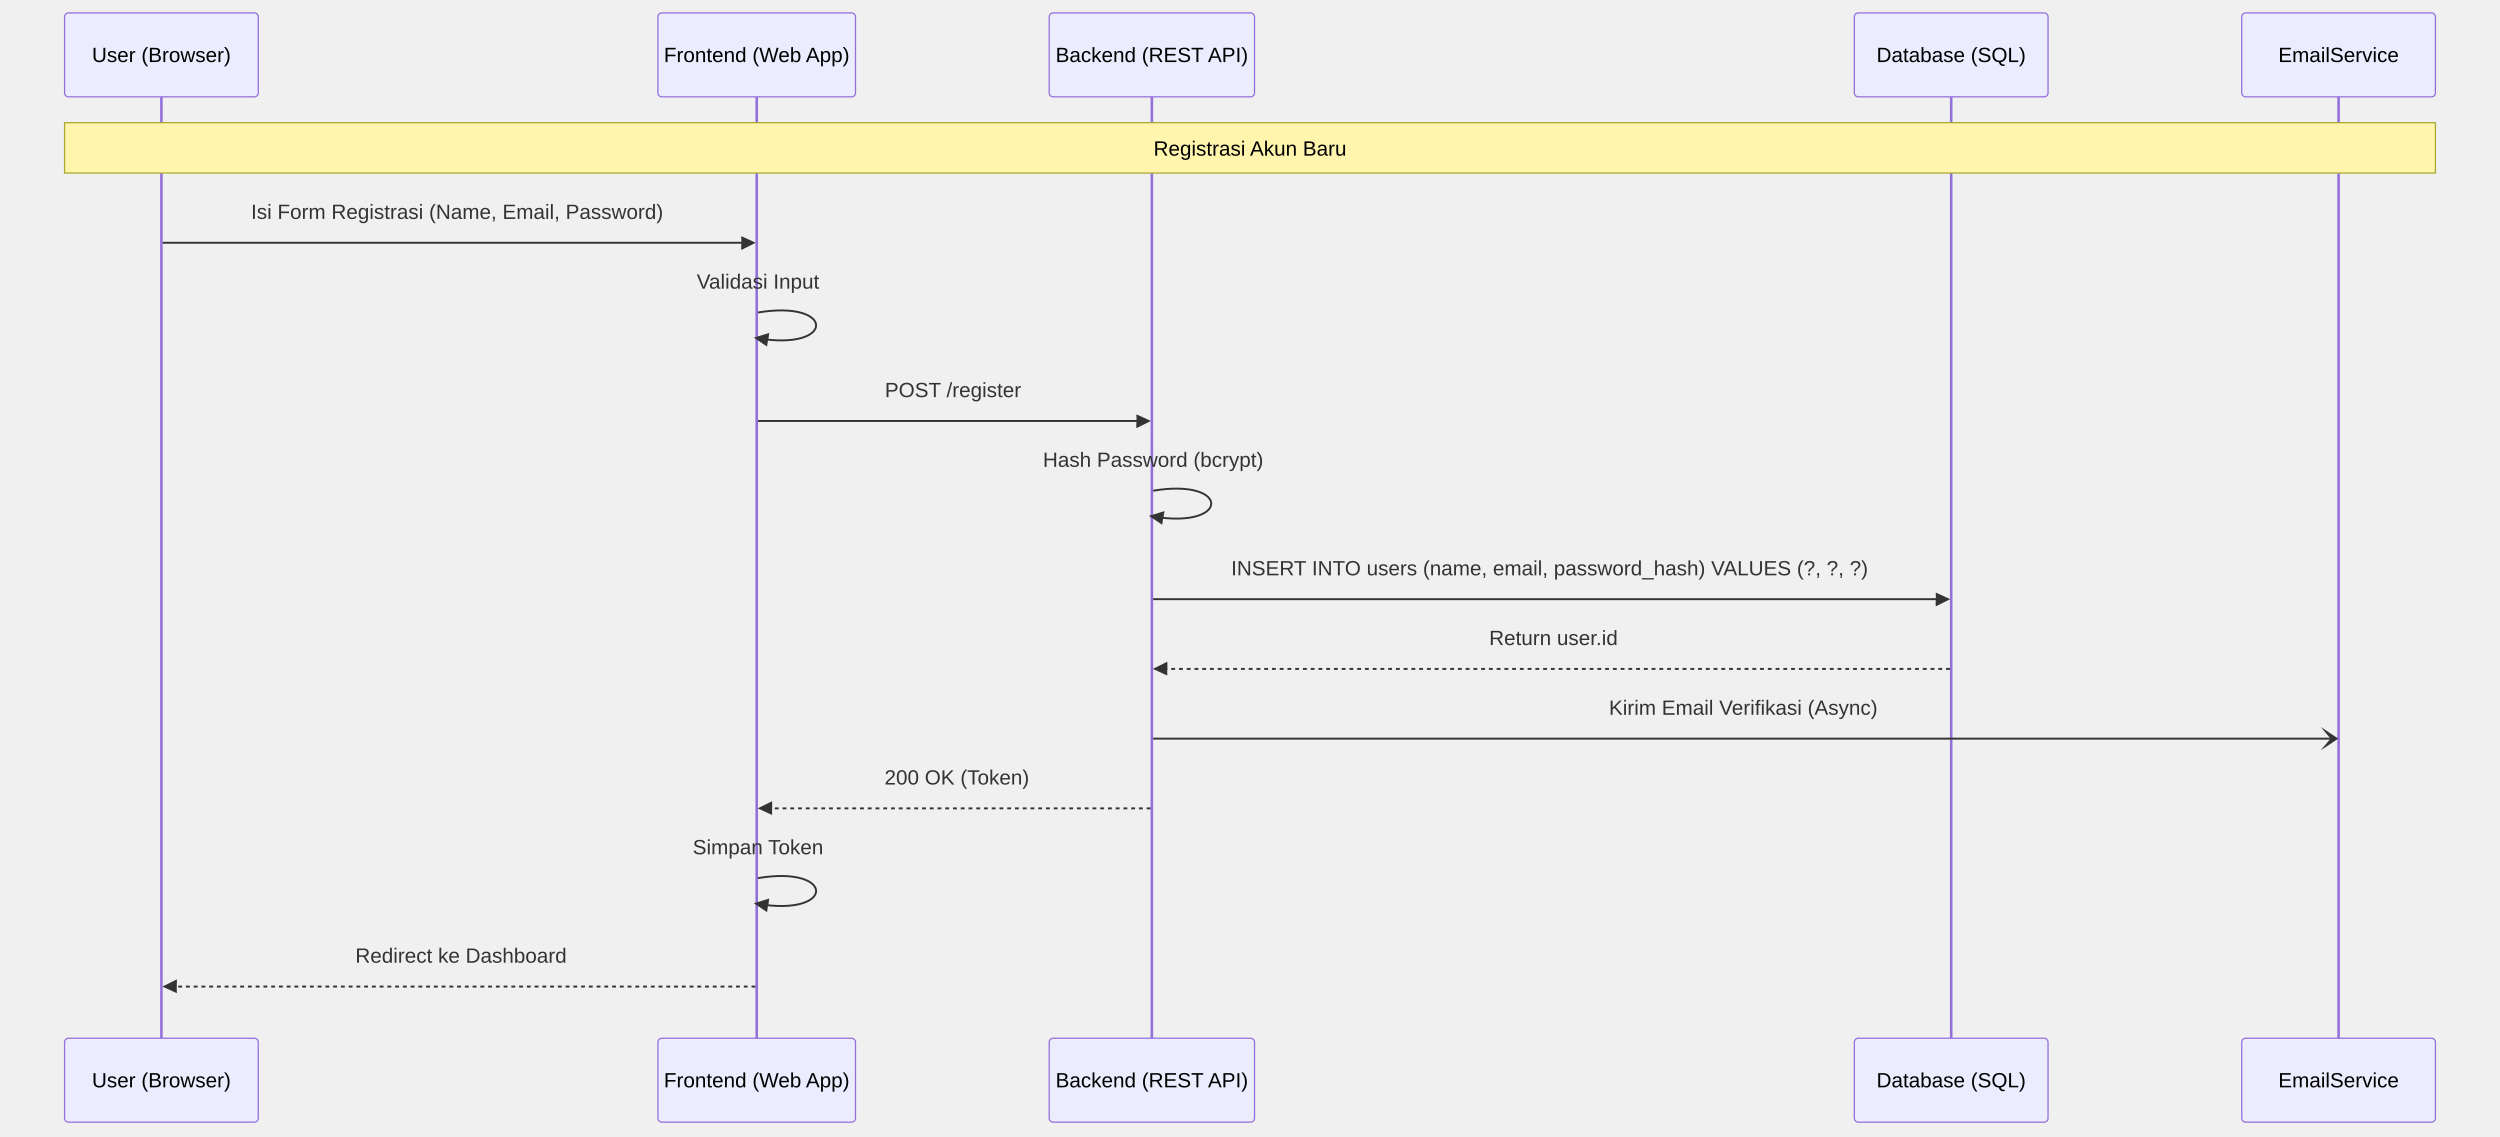
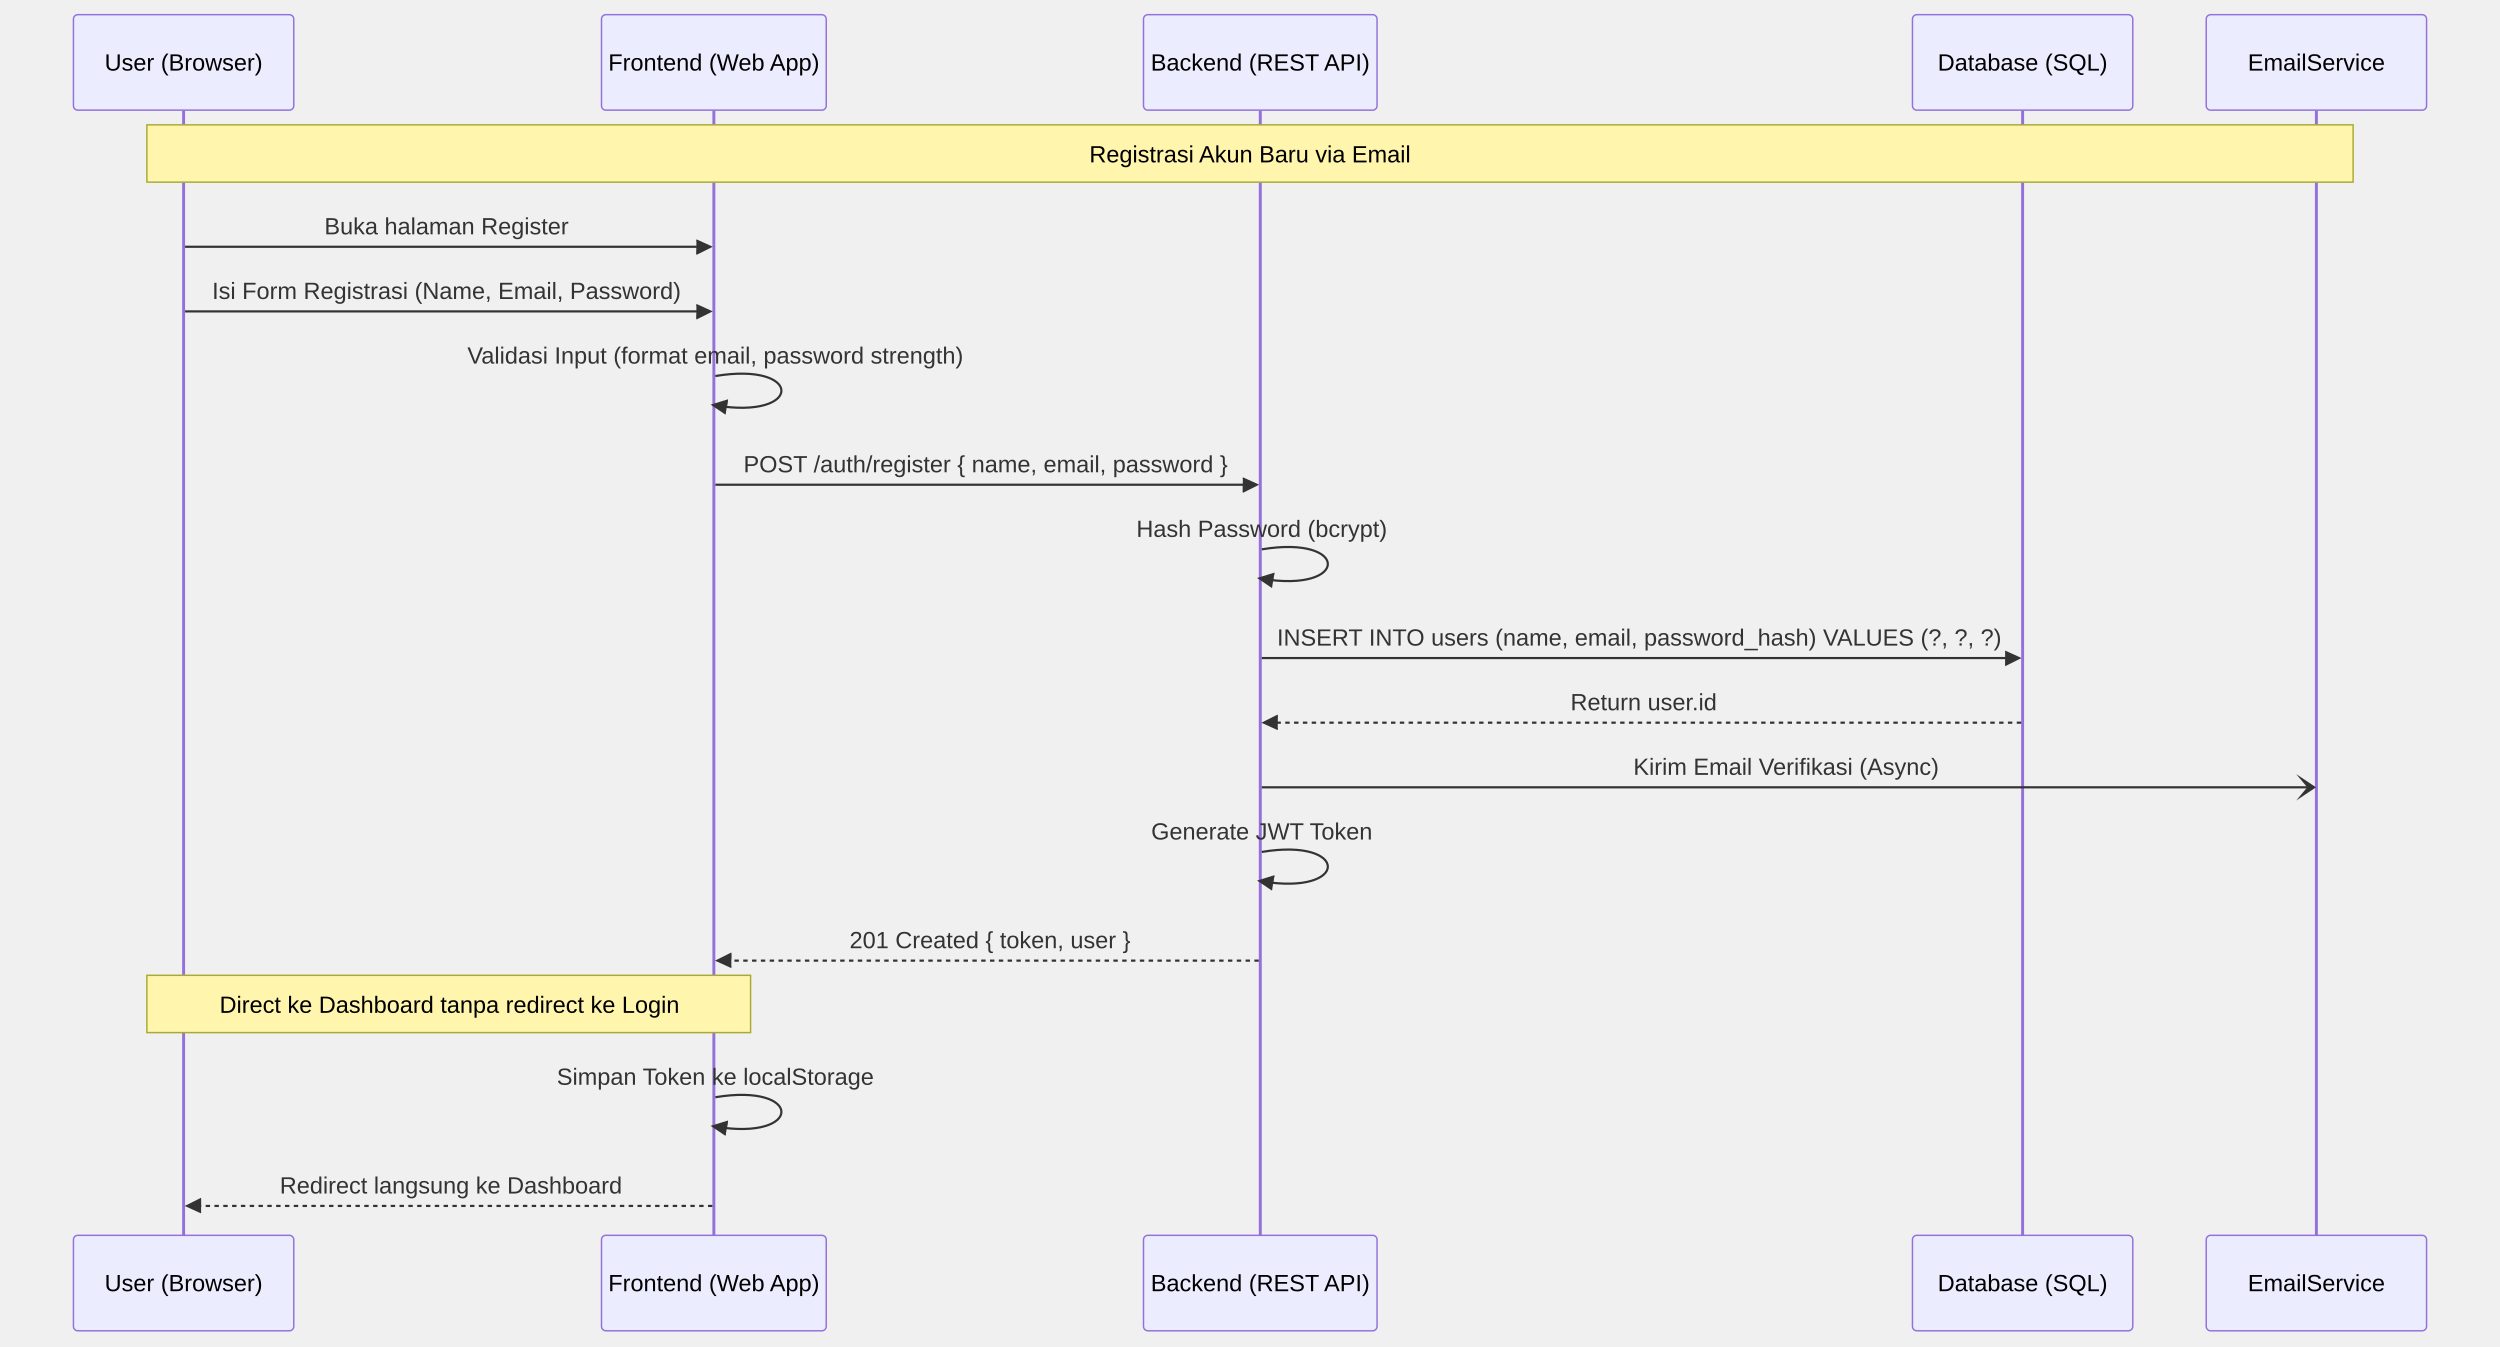
- <svg xmlns="http://www.w3.org/2000/svg" id="my-svg" width="1936" style="max-width: 1936px; background-color: transparent;" viewBox="-50 -10 1936 880" role="graphics-document document" aria-roledescription="sequence">
+ <svg xmlns="http://www.w3.org/2000/svg" id="my-svg" width="100%" style="max-width: 1702px; background-color: transparent;" viewBox="-50 -10 1702 917" role="graphics-document document" aria-roledescription="sequence">
  <g>
-     <rect x="1686" y="794" fill="#eaeaea" stroke="#666" width="150" height="65" name="Email" rx="3" ry="3" class="actor actor-bottom" />
-     <text x="1761" y="826.5" dominant-baseline="central" alignment-baseline="central" class="actor actor-box" style="text-anchor: middle; font-size: 16px; font-weight: 400;">
-       <tspan x="1761" dy="0">EmailService</tspan>
+     <rect x="1452" y="831" fill="#eaeaea" stroke="#666" width="150" height="65" name="Email" rx="3" ry="3" class="actor actor-bottom" />
+     <text x="1527" y="863.5" dominant-baseline="central" alignment-baseline="central" class="actor actor-box" style="text-anchor: middle; font-size: 16px; font-weight: 400;">
+       <tspan x="1527" dy="0">EmailService</tspan>
    </text>
  </g>
  <g>
-     <rect x="1386" y="794" fill="#eaeaea" stroke="#666" width="150" height="65" name="DB" rx="3" ry="3" class="actor actor-bottom" />
-     <text x="1461" y="826.5" dominant-baseline="central" alignment-baseline="central" class="actor actor-box" style="text-anchor: middle; font-size: 16px; font-weight: 400;">
-       <tspan x="1461" dy="0">Database (SQL)</tspan>
+     <rect x="1252" y="831" fill="#eaeaea" stroke="#666" width="150" height="65" name="DB" rx="3" ry="3" class="actor actor-bottom" />
+     <text x="1327" y="863.5" dominant-baseline="central" alignment-baseline="central" class="actor actor-box" style="text-anchor: middle; font-size: 16px; font-weight: 400;">
+       <tspan x="1327" dy="0">Database (SQL)</tspan>
    </text>
  </g>
  <g>
-     <rect x="762.5" y="794" fill="#eaeaea" stroke="#666" width="159" height="65" name="Server" rx="3" ry="3" class="actor actor-bottom" />
-     <text x="842" y="826.5" dominant-baseline="central" alignment-baseline="central" class="actor actor-box" style="text-anchor: middle; font-size: 16px; font-weight: 400;">
-       <tspan x="842" dy="0">Backend (REST API)</tspan>
+     <rect x="728.5" y="831" fill="#eaeaea" stroke="#666" width="159" height="65" name="Server" rx="3" ry="3" class="actor actor-bottom" />
+     <text x="808" y="863.5" dominant-baseline="central" alignment-baseline="central" class="actor actor-box" style="text-anchor: middle; font-size: 16px; font-weight: 400;">
+       <tspan x="808" dy="0">Backend (REST API)</tspan>
    </text>
  </g>
  <g>
-     <rect x="459.5" y="794" fill="#eaeaea" stroke="#666" width="153" height="65" name="UI" rx="3" ry="3" class="actor actor-bottom" />
-     <text x="536" y="826.5" dominant-baseline="central" alignment-baseline="central" class="actor actor-box" style="text-anchor: middle; font-size: 16px; font-weight: 400;">
-       <tspan x="536" dy="0">Frontend (Web App)</tspan>
+     <rect x="359.5" y="831" fill="#eaeaea" stroke="#666" width="153" height="65" name="UI" rx="3" ry="3" class="actor actor-bottom" />
+     <text x="436" y="863.5" dominant-baseline="central" alignment-baseline="central" class="actor actor-box" style="text-anchor: middle; font-size: 16px; font-weight: 400;">
+       <tspan x="436" dy="0">Frontend (Web App)</tspan>
    </text>
  </g>
  <g>
-     <rect x="0" y="794" fill="#eaeaea" stroke="#666" width="150" height="65" name="User" rx="3" ry="3" class="actor actor-bottom" />
-     <text x="75" y="826.5" dominant-baseline="central" alignment-baseline="central" class="actor actor-box" style="text-anchor: middle; font-size: 16px; font-weight: 400;">
+     <rect x="0" y="831" fill="#eaeaea" stroke="#666" width="150" height="65" name="User" rx="3" ry="3" class="actor actor-bottom" />
+     <text x="75" y="863.5" dominant-baseline="central" alignment-baseline="central" class="actor actor-box" style="text-anchor: middle; font-size: 16px; font-weight: 400;">
      <tspan x="75" dy="0">User (Browser)</tspan>
    </text>
  </g>
  <g>
-     <line id="actor4" x1="1761" y1="65" x2="1761" y2="794" class="actor-line 200" stroke-width="0.5px" stroke="#999" name="Email" data-et="life-line" data-id="Email" />
+     <line id="actor4" x1="1527" y1="65" x2="1527" y2="831" class="actor-line 200" stroke-width="0.5px" stroke="#999" name="Email" data-et="life-line" data-id="Email" />
    <g id="root-4" data-et="participant" data-type="participant" data-id="Email">
-       <rect x="1686" y="0" fill="#eaeaea" stroke="#666" width="150" height="65" name="Email" rx="3" ry="3" class="actor actor-top" />
-       <text x="1761" y="32.5" dominant-baseline="central" alignment-baseline="central" class="actor actor-box" style="text-anchor: middle; font-size: 16px; font-weight: 400;">
-         <tspan x="1761" dy="0">EmailService</tspan>
+       <rect x="1452" y="0" fill="#eaeaea" stroke="#666" width="150" height="65" name="Email" rx="3" ry="3" class="actor actor-top" />
+       <text x="1527" y="32.5" dominant-baseline="central" alignment-baseline="central" class="actor actor-box" style="text-anchor: middle; font-size: 16px; font-weight: 400;">
+         <tspan x="1527" dy="0">EmailService</tspan>
      </text>
    </g>
  </g>
  <g>
-     <line id="actor3" x1="1461" y1="65" x2="1461" y2="794" class="actor-line 200" stroke-width="0.5px" stroke="#999" name="DB" data-et="life-line" data-id="DB" />
+     <line id="actor3" x1="1327" y1="65" x2="1327" y2="831" class="actor-line 200" stroke-width="0.5px" stroke="#999" name="DB" data-et="life-line" data-id="DB" />
    <g id="root-3" data-et="participant" data-type="participant" data-id="DB">
-       <rect x="1386" y="0" fill="#eaeaea" stroke="#666" width="150" height="65" name="DB" rx="3" ry="3" class="actor actor-top" />
-       <text x="1461" y="32.5" dominant-baseline="central" alignment-baseline="central" class="actor actor-box" style="text-anchor: middle; font-size: 16px; font-weight: 400;">
-         <tspan x="1461" dy="0">Database (SQL)</tspan>
+       <rect x="1252" y="0" fill="#eaeaea" stroke="#666" width="150" height="65" name="DB" rx="3" ry="3" class="actor actor-top" />
+       <text x="1327" y="32.5" dominant-baseline="central" alignment-baseline="central" class="actor actor-box" style="text-anchor: middle; font-size: 16px; font-weight: 400;">
+         <tspan x="1327" dy="0">Database (SQL)</tspan>
      </text>
    </g>
  </g>
  <g>
-     <line id="actor2" x1="842" y1="65" x2="842" y2="794" class="actor-line 200" stroke-width="0.5px" stroke="#999" name="Server" data-et="life-line" data-id="Server" />
+     <line id="actor2" x1="808" y1="65" x2="808" y2="831" class="actor-line 200" stroke-width="0.5px" stroke="#999" name="Server" data-et="life-line" data-id="Server" />
    <g id="root-2" data-et="participant" data-type="participant" data-id="Server">
-       <rect x="762.5" y="0" fill="#eaeaea" stroke="#666" width="159" height="65" name="Server" rx="3" ry="3" class="actor actor-top" />
-       <text x="842" y="32.5" dominant-baseline="central" alignment-baseline="central" class="actor actor-box" style="text-anchor: middle; font-size: 16px; font-weight: 400;">
-         <tspan x="842" dy="0">Backend (REST API)</tspan>
+       <rect x="728.5" y="0" fill="#eaeaea" stroke="#666" width="159" height="65" name="Server" rx="3" ry="3" class="actor actor-top" />
+       <text x="808" y="32.5" dominant-baseline="central" alignment-baseline="central" class="actor actor-box" style="text-anchor: middle; font-size: 16px; font-weight: 400;">
+         <tspan x="808" dy="0">Backend (REST API)</tspan>
      </text>
    </g>
  </g>
  <g>
-     <line id="actor1" x1="536" y1="65" x2="536" y2="794" class="actor-line 200" stroke-width="0.5px" stroke="#999" name="UI" data-et="life-line" data-id="UI" />
+     <line id="actor1" x1="436" y1="65" x2="436" y2="831" class="actor-line 200" stroke-width="0.5px" stroke="#999" name="UI" data-et="life-line" data-id="UI" />
    <g id="root-1" data-et="participant" data-type="participant" data-id="UI">
-       <rect x="459.5" y="0" fill="#eaeaea" stroke="#666" width="153" height="65" name="UI" rx="3" ry="3" class="actor actor-top" />
-       <text x="536" y="32.5" dominant-baseline="central" alignment-baseline="central" class="actor actor-box" style="text-anchor: middle; font-size: 16px; font-weight: 400;">
-         <tspan x="536" dy="0">Frontend (Web App)</tspan>
+       <rect x="359.5" y="0" fill="#eaeaea" stroke="#666" width="153" height="65" name="UI" rx="3" ry="3" class="actor actor-top" />
+       <text x="436" y="32.5" dominant-baseline="central" alignment-baseline="central" class="actor actor-box" style="text-anchor: middle; font-size: 16px; font-weight: 400;">
+         <tspan x="436" dy="0">Frontend (Web App)</tspan>
      </text>
    </g>
  </g>
  <g>
-     <line id="actor0" x1="75" y1="65" x2="75" y2="794" class="actor-line 200" stroke-width="0.5px" stroke="#999" name="User" data-et="life-line" data-id="User" />
+     <line id="actor0" x1="75" y1="65" x2="75" y2="831" class="actor-line 200" stroke-width="0.5px" stroke="#999" name="User" data-et="life-line" data-id="User" />
    <g id="root-0" data-et="participant" data-type="participant" data-id="User">
      <rect x="0" y="0" fill="#eaeaea" stroke="#666" width="150" height="65" name="User" rx="3" ry="3" class="actor actor-top" />
      <text x="75" y="32.5" dominant-baseline="central" alignment-baseline="central" class="actor actor-box" style="text-anchor: middle; font-size: 16px; font-weight: 400;">
        <tspan x="75" dy="0">User (Browser)</tspan>
      </text>
    </g>
  </g>
-   <style>#my-svg{font-family:"trebuchet ms",verdana,arial,sans-serif;font-size:16px;fill:#333;}@keyframes edge-animation-frame{from{stroke-dashoffset:0;}}@keyframes dash{to{stroke-dashoffset:0;}}#my-svg .edge-animation-slow{stroke-dasharray:9,5!important;stroke-dashoffset:900;animation:dash 50s linear infinite;stroke-linecap:round;}#my-svg .edge-animation-fast{stroke-dasharray:9,5!important;stroke-dashoffset:900;animation:dash 20s linear infinite;stroke-linecap:round;}#my-svg .error-icon{fill:#552222;}#my-svg .error-text{fill:#552222;stroke:#552222;}#my-svg .edge-thickness-normal{stroke-width:1px;}#my-svg .edge-thickness-thick{stroke-width:3.5px;}#my-svg .edge-pattern-solid{stroke-dasharray:0;}#my-svg .edge-thickness-invisible{stroke-width:0;fill:none;}#my-svg .edge-pattern-dashed{stroke-dasharray:3;}#my-svg .edge-pattern-dotted{stroke-dasharray:2;}#my-svg .marker{fill:#333333;stroke:#333333;}#my-svg .marker.cross{stroke:#333333;}#my-svg svg{font-family:"trebuchet ms",verdana,arial,sans-serif;font-size:16px;}#my-svg p{margin:0;}#my-svg .actor{stroke:#9370DB;fill:#ECECFF;stroke-width:1;}#my-svg rect.actor.outer-path[data-look="neo"]{filter:drop-shadow(1px 2px 2px rgba(185, 185, 185, 1));}#my-svg rect.note[data-look="neo"]{stroke:#aaaa33;fill:#fff5ad;filter:drop-shadow(1px 2px 2px rgba(185, 185, 185, 1));}#my-svg text.actor&gt;tspan{fill:black;stroke:none;}#my-svg .actor-line{stroke:#9370DB;}#my-svg .innerArc{stroke-width:1.5;stroke-dasharray:none;}#my-svg .messageLine0{stroke-width:1.5;stroke-dasharray:none;stroke:#333;}#my-svg .messageLine1{stroke-width:1.5;stroke-dasharray:2,2;stroke:#333;}#my-svg [id$="-arrowhead"] path{fill:#333;stroke:#333;}#my-svg .sequenceNumber{fill:white;}#my-svg [id$="-sequencenumber"]{fill:#333;}#my-svg [id$="-crosshead"] path{fill:#333;stroke:#333;}#my-svg .messageText{fill:#333;stroke:none;}#my-svg .labelBox{stroke:#9370DB;fill:#ECECFF;filter:none;}#my-svg .labelText,#my-svg .labelText&gt;tspan{fill:black;stroke:none;}#my-svg .loopText,#my-svg .loopText&gt;tspan{fill:#991b1b;stroke:none;}#my-svg .loopLine{stroke-width:2px;stroke-dasharray:2,2;stroke:#9370DB;fill:#9370DB;}#my-svg .note{stroke:#aaaa33;fill:#fff5ad;}#my-svg .noteText,#my-svg .noteText&gt;tspan{fill:black;stroke:none;font-weight:normal;}#my-svg .activation0{fill:#f4f4f4;stroke:#666;}#my-svg .activation1{fill:#f4f4f4;stroke:#666;}#my-svg .activation2{fill:#f4f4f4;stroke:#666;}#my-svg .actorPopupMenu{position:absolute;}#my-svg .actorPopupMenuPanel{position:absolute;fill:#ECECFF;box-shadow:0px 8px 16px 0px rgba(0,0,0,0.2);filter:drop-shadow(3px 5px 2px rgb(0 0 0 / 0.4));}#my-svg .actor-man circle,#my-svg line{fill:#ECECFF;stroke-width:2px;}#my-svg g rect.rect{filter:drop-shadow(1px 2px 2px rgba(185, 185, 185, 1));stroke:#9370DB;}#my-svg .node .neo-node{stroke:#9370DB;}#my-svg [data-look="neo"].node rect,#my-svg [data-look="neo"].cluster rect,#my-svg [data-look="neo"].node polygon{stroke:#9370DB;filter:drop-shadow(1px 2px 2px rgba(185, 185, 185, 1));}#my-svg [data-look="neo"].node path{stroke:#9370DB;stroke-width:1px;}#my-svg [data-look="neo"].node .outer-path{filter:drop-shadow(1px 2px 2px rgba(185, 185, 185, 1));}#my-svg [data-look="neo"].node .neo-line path{stroke:#9370DB;filter:none;}#my-svg [data-look="neo"].node circle{stroke:#9370DB;filter:drop-shadow(1px 2px 2px rgba(185, 185, 185, 1));}#my-svg [data-look="neo"].node circle .state-start{fill:#000000;}#my-svg [data-look="neo"].icon-shape .icon{fill:#9370DB;filter:drop-shadow(1px 2px 2px rgba(185, 185, 185, 1));}#my-svg [data-look="neo"].icon-shape .icon-neo path{stroke:#9370DB;filter:drop-shadow(1px 2px 2px rgba(185, 185, 185, 1));}#my-svg :root{--mermaid-font-family:"trebuchet ms",verdana,arial,sans-serif;}</style>
+   <style>#my-svg{font-family:"trebuchet ms",verdana,arial,sans-serif;font-size:16px;fill:#333;}@keyframes edge-animation-frame{from{stroke-dashoffset:0;}}@keyframes dash{to{stroke-dashoffset:0;}}#my-svg .edge-animation-slow{stroke-dasharray:9,5!important;stroke-dashoffset:900;animation:dash 50s linear infinite;stroke-linecap:round;}#my-svg .edge-animation-fast{stroke-dasharray:9,5!important;stroke-dashoffset:900;animation:dash 20s linear infinite;stroke-linecap:round;}#my-svg .error-icon{fill:#552222;}#my-svg .error-text{fill:#552222;stroke:#552222;}#my-svg .edge-thickness-normal{stroke-width:1px;}#my-svg .edge-thickness-thick{stroke-width:3.5px;}#my-svg .edge-pattern-solid{stroke-dasharray:0;}#my-svg .edge-thickness-invisible{stroke-width:0;fill:none;}#my-svg .edge-pattern-dashed{stroke-dasharray:3;}#my-svg .edge-pattern-dotted{stroke-dasharray:2;}#my-svg .marker{fill:#333333;stroke:#333333;}#my-svg .marker.cross{stroke:#333333;}#my-svg svg{font-family:"trebuchet ms",verdana,arial,sans-serif;font-size:16px;}#my-svg p{margin:0;}#my-svg .actor{stroke:#9370DB;fill:#ECECFF;stroke-width:1;}#my-svg rect.actor.outer-path[data-look="neo"]{filter:drop-shadow(1px 2px 2px rgba(185, 185, 185, 1));}#my-svg rect.note[data-look="neo"]{stroke:#aaaa33;fill:#fff5ad;filter:drop-shadow(1px 2px 2px rgba(185, 185, 185, 1));}#my-svg text.actor&gt;tspan{fill:black;stroke:none;}#my-svg .actor-line{stroke:#9370DB;}#my-svg .innerArc{stroke-width:1.5;stroke-dasharray:none;}#my-svg .messageLine0{stroke-width:1.5;stroke-dasharray:none;stroke:#333;}#my-svg .messageLine1{stroke-width:1.5;stroke-dasharray:2,2;stroke:#333;}#my-svg [id$="-arrowhead"] path{fill:#333;stroke:#333;}#my-svg .sequenceNumber{fill:white;}#my-svg [id$="-sequencenumber"]{fill:#333;}#my-svg [id$="-crosshead"] path{fill:#333;stroke:#333;}#my-svg .messageText{fill:#333;stroke:none;}#my-svg .labelBox{stroke:#9370DB;fill:#ECECFF;filter:none;}#my-svg .labelText,#my-svg .labelText&gt;tspan{fill:black;stroke:none;}#my-svg .loopText,#my-svg .loopText&gt;tspan{fill:black;stroke:none;}#my-svg .loopLine{stroke-width:2px;stroke-dasharray:2,2;stroke:#9370DB;fill:#9370DB;}#my-svg .note{stroke:#aaaa33;fill:#fff5ad;}#my-svg .noteText,#my-svg .noteText&gt;tspan{fill:black;stroke:none;font-weight:normal;}#my-svg .activation0{fill:#f4f4f4;stroke:#666;}#my-svg .activation1{fill:#f4f4f4;stroke:#666;}#my-svg .activation2{fill:#f4f4f4;stroke:#666;}#my-svg .actorPopupMenu{position:absolute;}#my-svg .actorPopupMenuPanel{position:absolute;fill:#ECECFF;box-shadow:0px 8px 16px 0px rgba(0,0,0,0.2);filter:drop-shadow(3px 5px 2px rgb(0 0 0 / 0.4));}#my-svg .actor-man circle,#my-svg line{fill:#ECECFF;stroke-width:2px;}#my-svg g rect.rect{filter:drop-shadow(1px 2px 2px rgba(185, 185, 185, 1));stroke:#9370DB;}#my-svg .node .neo-node{stroke:#9370DB;}#my-svg [data-look="neo"].node rect,#my-svg [data-look="neo"].cluster rect,#my-svg [data-look="neo"].node polygon{stroke:#9370DB;filter:drop-shadow(1px 2px 2px rgba(185, 185, 185, 1));}#my-svg [data-look="neo"].node path{stroke:#9370DB;stroke-width:1px;}#my-svg [data-look="neo"].node .outer-path{filter:drop-shadow(1px 2px 2px rgba(185, 185, 185, 1));}#my-svg [data-look="neo"].node .neo-line path{stroke:#9370DB;filter:none;}#my-svg [data-look="neo"].node circle{stroke:#9370DB;filter:drop-shadow(1px 2px 2px rgba(185, 185, 185, 1));}#my-svg [data-look="neo"].node circle .state-start{fill:#000000;}#my-svg [data-look="neo"].icon-shape .icon{fill:#9370DB;filter:drop-shadow(1px 2px 2px rgba(185, 185, 185, 1));}#my-svg [data-look="neo"].icon-shape .icon-neo path{stroke:#9370DB;filter:drop-shadow(1px 2px 2px rgba(185, 185, 185, 1));}#my-svg :root{--mermaid-font-family:"trebuchet ms",verdana,arial,sans-serif;}</style>
  <g />
  <defs>
    <symbol id="my-svg-computer" width="24" height="24">
      <path transform="scale(.5)" d="M2 2v13h20v-13h-20zm18 11h-16v-9h16v9zm-10.228 6l.466-1h3.524l.467 1h-4.457zm14.228 3h-24l2-6h2.104l-1.33 4h18.45l-1.297-4h2.073l2 6zm-5-10h-14v-7h14v7z" />
    </symbol>
  </defs>
  <defs>
    <symbol id="my-svg-database" fill-rule="evenodd" clip-rule="evenodd">
      <path transform="scale(.5)" d="M12.258.001l.256.004.255.005.253.008.251.01.249.012.247.015.246.016.242.019.241.02.239.023.236.024.233.027.231.028.229.031.225.032.223.034.22.036.217.038.214.04.211.041.208.043.205.045.201.046.198.048.194.05.191.051.187.053.183.054.18.056.175.057.172.059.168.06.163.061.16.063.155.064.15.066.074.033.073.033.071.034.07.034.069.035.068.035.067.035.066.035.064.036.064.036.062.036.06.036.06.037.058.037.058.037.055.038.055.038.053.038.052.038.051.039.05.039.048.039.047.039.045.04.044.04.043.04.041.04.04.041.039.041.037.041.036.041.034.041.033.042.032.042.03.042.029.042.027.042.026.043.024.043.023.043.021.043.02.043.018.044.017.043.015.044.013.044.012.044.011.045.009.044.007.045.006.045.004.045.002.045.001.045v17l-.001.045-.002.045-.004.045-.006.045-.007.045-.009.044-.011.045-.012.044-.013.044-.015.044-.017.043-.018.044-.02.043-.021.043-.023.043-.024.043-.026.043-.027.042-.029.042-.03.042-.032.042-.033.042-.034.041-.036.041-.037.041-.039.041-.04.041-.041.04-.043.04-.044.04-.045.04-.047.039-.048.039-.05.039-.051.039-.052.038-.053.038-.055.038-.055.038-.058.037-.058.037-.06.037-.06.036-.062.036-.064.036-.064.036-.066.035-.067.035-.068.035-.069.035-.07.034-.071.034-.073.033-.074.033-.15.066-.155.064-.16.063-.163.061-.168.06-.172.059-.175.057-.18.056-.183.054-.187.053-.191.051-.194.05-.198.048-.201.046-.205.045-.208.043-.211.041-.214.04-.217.038-.22.036-.223.034-.225.032-.229.031-.231.028-.233.027-.236.024-.239.023-.241.02-.242.019-.246.016-.247.015-.249.012-.251.01-.253.008-.255.005-.256.004-.258.001-.258-.001-.256-.004-.255-.005-.253-.008-.251-.01-.249-.012-.247-.015-.245-.016-.243-.019-.241-.02-.238-.023-.236-.024-.234-.027-.231-.028-.228-.031-.226-.032-.223-.034-.22-.036-.217-.038-.214-.04-.211-.041-.208-.043-.204-.045-.201-.046-.198-.048-.195-.05-.19-.051-.187-.053-.184-.054-.179-.056-.176-.057-.172-.059-.167-.06-.164-.061-.159-.063-.155-.064-.151-.066-.074-.033-.072-.033-.072-.034-.07-.034-.069-.035-.068-.035-.067-.035-.066-.035-.064-.036-.063-.036-.062-.036-.061-.036-.06-.037-.058-.037-.057-.037-.056-.038-.055-.038-.053-.038-.052-.038-.051-.039-.049-.039-.049-.039-.046-.039-.046-.04-.044-.04-.043-.04-.041-.04-.04-.041-.039-.041-.037-.041-.036-.041-.034-.041-.033-.042-.032-.042-.03-.042-.029-.042-.027-.042-.026-.043-.024-.043-.023-.043-.021-.043-.02-.043-.018-.044-.017-.043-.015-.044-.013-.044-.012-.044-.011-.045-.009-.044-.007-.045-.006-.045-.004-.045-.002-.045-.001-.045v-17l.001-.045.002-.045.004-.045.006-.045.007-.045.009-.044.011-.045.012-.044.013-.044.015-.044.017-.043.018-.044.02-.043.021-.043.023-.043.024-.043.026-.043.027-.042.029-.042.03-.042.032-.042.033-.042.034-.041.036-.041.037-.041.039-.041.04-.041.041-.04.043-.04.044-.04.046-.04.046-.039.049-.039.049-.039.051-.039.052-.038.053-.038.055-.038.056-.038.057-.037.058-.037.06-.037.061-.036.062-.036.063-.036.064-.036.066-.035.067-.035.068-.035.069-.035.07-.034.072-.034.072-.033.074-.033.151-.066.155-.064.159-.063.164-.061.167-.06.172-.059.176-.057.179-.056.184-.054.187-.053.19-.051.195-.05.198-.048.201-.046.204-.045.208-.043.211-.041.214-.04.217-.038.22-.036.223-.034.226-.032.228-.031.231-.028.234-.027.236-.024.238-.023.241-.02.243-.019.245-.016.247-.015.249-.012.251-.01.253-.008.255-.005.256-.004.258-.001.258.001zm-9.258 20.499v.01l.001.021.003.021.004.022.005.021.006.022.007.022.009.023.01.022.011.023.012.023.013.023.015.023.016.024.017.023.018.024.019.024.021.024.022.025.023.024.024.025.052.049.056.05.061.051.066.051.07.051.075.051.079.052.084.052.088.052.092.052.097.052.102.051.105.052.11.052.114.051.119.051.123.051.127.05.131.05.135.05.139.048.144.049.147.047.152.047.155.047.16.045.163.045.167.043.171.043.176.041.178.041.183.039.187.039.19.037.194.035.197.035.202.033.204.031.209.03.212.029.216.027.219.025.222.024.226.021.23.02.233.018.236.016.24.015.243.012.246.01.249.008.253.005.256.004.259.001.26-.001.257-.004.254-.005.25-.008.247-.011.244-.012.241-.014.237-.016.233-.018.231-.021.226-.021.224-.024.22-.026.216-.027.212-.028.21-.031.205-.031.202-.034.198-.034.194-.036.191-.037.187-.039.183-.04.179-.04.175-.042.172-.043.168-.044.163-.045.16-.046.155-.046.152-.047.148-.048.143-.049.139-.049.136-.05.131-.05.126-.05.123-.051.118-.052.114-.051.11-.052.106-.052.101-.052.096-.052.092-.052.088-.053.083-.051.079-.052.074-.052.07-.051.065-.051.06-.051.056-.05.051-.05.023-.024.023-.025.021-.024.02-.024.019-.024.018-.024.017-.024.015-.023.014-.024.013-.023.012-.023.01-.023.01-.022.008-.022.006-.022.006-.022.004-.022.004-.021.001-.021.001-.021v-4.127l-.077.055-.08.053-.083.054-.085.053-.087.052-.09.052-.093.051-.095.05-.097.05-.1.049-.102.049-.105.048-.106.047-.109.047-.111.046-.114.045-.115.045-.118.044-.12.043-.122.042-.124.042-.126.041-.128.04-.13.04-.132.038-.134.038-.135.037-.138.037-.139.035-.142.035-.143.034-.144.033-.147.032-.148.031-.15.03-.151.03-.153.029-.154.027-.156.027-.158.026-.159.025-.161.024-.162.023-.163.022-.165.021-.166.02-.167.019-.169.018-.169.017-.171.016-.173.015-.173.014-.175.013-.175.012-.177.011-.178.01-.179.008-.179.008-.181.006-.182.005-.182.004-.184.003-.184.002h-.37l-.184-.002-.184-.003-.182-.004-.182-.005-.181-.006-.179-.008-.179-.008-.178-.01-.176-.011-.176-.012-.175-.013-.173-.014-.172-.015-.171-.016-.17-.017-.169-.018-.167-.019-.166-.02-.165-.021-.163-.022-.162-.023-.161-.024-.159-.025-.157-.026-.156-.027-.155-.027-.153-.029-.151-.03-.15-.03-.148-.031-.146-.032-.145-.033-.143-.034-.141-.035-.14-.035-.137-.037-.136-.037-.134-.038-.132-.038-.13-.04-.128-.04-.126-.041-.124-.042-.122-.042-.12-.044-.117-.043-.116-.045-.113-.045-.112-.046-.109-.047-.106-.047-.105-.048-.102-.049-.1-.049-.097-.05-.095-.05-.093-.052-.09-.051-.087-.052-.085-.053-.083-.054-.08-.054-.077-.054v4.127zm0-5.654v.011l.001.021.003.021.004.021.005.022.006.022.007.022.009.022.01.022.011.023.012.023.013.023.015.024.016.023.017.024.018.024.019.024.021.024.022.024.023.025.024.024.052.05.056.05.061.05.066.051.07.051.075.052.079.051.084.052.088.052.092.052.097.052.102.052.105.052.11.051.114.051.119.052.123.05.127.051.131.05.135.049.139.049.144.048.147.048.152.047.155.046.16.045.163.045.167.044.171.042.176.042.178.04.183.04.187.038.19.037.194.036.197.034.202.033.204.032.209.03.212.028.216.027.219.025.222.024.226.022.23.02.233.018.236.016.24.014.243.012.246.01.249.008.253.006.256.003.259.001.26-.001.257-.003.254-.006.25-.008.247-.01.244-.012.241-.015.237-.016.233-.018.231-.02.226-.022.224-.024.22-.025.216-.027.212-.029.21-.03.205-.032.202-.033.198-.035.194-.036.191-.037.187-.039.183-.039.179-.041.175-.042.172-.043.168-.044.163-.045.16-.045.155-.047.152-.047.148-.048.143-.048.139-.05.136-.049.131-.05.126-.051.123-.051.118-.051.114-.052.11-.052.106-.052.101-.052.096-.052.092-.052.088-.052.083-.052.079-.052.074-.051.07-.052.065-.051.06-.05.056-.051.051-.049.023-.025.023-.024.021-.025.02-.024.019-.024.018-.024.017-.024.015-.023.014-.023.013-.024.012-.022.01-.023.01-.023.008-.022.006-.022.006-.022.004-.021.004-.022.001-.021.001-.021v-4.139l-.077.054-.08.054-.083.054-.085.052-.087.053-.09.051-.093.051-.095.051-.097.05-.1.049-.102.049-.105.048-.106.047-.109.047-.111.046-.114.045-.115.044-.118.044-.12.044-.122.042-.124.042-.126.041-.128.04-.13.039-.132.039-.134.038-.135.037-.138.036-.139.036-.142.035-.143.033-.144.033-.147.033-.148.031-.15.03-.151.03-.153.028-.154.028-.156.027-.158.026-.159.025-.161.024-.162.023-.163.022-.165.021-.166.02-.167.019-.169.018-.169.017-.171.016-.173.015-.173.014-.175.013-.175.012-.177.011-.178.009-.179.009-.179.007-.181.007-.182.005-.182.004-.184.003-.184.002h-.37l-.184-.002-.184-.003-.182-.004-.182-.005-.181-.007-.179-.007-.179-.009-.178-.009-.176-.011-.176-.012-.175-.013-.173-.014-.172-.015-.171-.016-.17-.017-.169-.018-.167-.019-.166-.02-.165-.021-.163-.022-.162-.023-.161-.024-.159-.025-.157-.026-.156-.027-.155-.028-.153-.028-.151-.03-.15-.03-.148-.031-.146-.033-.145-.033-.143-.033-.141-.035-.14-.036-.137-.036-.136-.037-.134-.038-.132-.039-.13-.039-.128-.04-.126-.041-.124-.042-.122-.043-.12-.043-.117-.044-.116-.044-.113-.046-.112-.046-.109-.046-.106-.047-.105-.048-.102-.049-.1-.049-.097-.05-.095-.051-.093-.051-.09-.051-.087-.053-.085-.052-.083-.054-.08-.054-.077-.054v4.139zm0-5.666v.011l.001.02.003.022.004.021.005.022.006.021.007.022.009.023.01.022.011.023.012.023.013.023.015.023.016.024.017.024.018.023.019.024.021.025.022.024.023.024.024.025.052.05.056.05.061.05.066.051.07.051.075.052.079.051.084.052.088.052.092.052.097.052.102.052.105.051.11.052.114.051.119.051.123.051.127.05.131.05.135.05.139.049.144.048.147.048.152.047.155.046.16.045.163.045.167.043.171.043.176.042.178.04.183.04.187.038.19.037.194.036.197.034.202.033.204.032.209.03.212.028.216.027.219.025.222.024.226.021.23.02.233.018.236.017.24.014.243.012.246.01.249.008.253.006.256.003.259.001.26-.001.257-.003.254-.006.25-.008.247-.01.244-.013.241-.014.237-.016.233-.018.231-.02.226-.022.224-.024.22-.025.216-.027.212-.029.21-.03.205-.032.202-.033.198-.035.194-.036.191-.037.187-.039.183-.039.179-.041.175-.042.172-.043.168-.044.163-.045.16-.045.155-.047.152-.047.148-.048.143-.049.139-.049.136-.049.131-.051.126-.05.123-.051.118-.052.114-.051.11-.052.106-.052.101-.052.096-.052.092-.052.088-.052.083-.052.079-.052.074-.052.07-.051.065-.051.06-.051.056-.05.051-.049.023-.025.023-.025.021-.024.02-.024.019-.024.018-.024.017-.024.015-.023.014-.024.013-.023.012-.023.01-.022.01-.023.008-.022.006-.022.006-.022.004-.022.004-.021.001-.021.001-.021v-4.153l-.077.054-.08.054-.083.053-.085.053-.087.053-.09.051-.093.051-.095.051-.097.05-.1.049-.102.048-.105.048-.106.048-.109.046-.111.046-.114.046-.115.044-.118.044-.12.043-.122.043-.124.042-.126.041-.128.04-.13.039-.132.039-.134.038-.135.037-.138.036-.139.036-.142.034-.143.034-.144.033-.147.032-.148.032-.15.03-.151.03-.153.028-.154.028-.156.027-.158.026-.159.024-.161.024-.162.023-.163.023-.165.021-.166.02-.167.019-.169.018-.169.017-.171.016-.173.015-.173.014-.175.013-.175.012-.177.01-.178.01-.179.009-.179.007-.181.006-.182.006-.182.004-.184.003-.184.001-.185.001-.185-.001-.184-.001-.184-.003-.182-.004-.182-.006-.181-.006-.179-.007-.179-.009-.178-.01-.176-.01-.176-.012-.175-.013-.173-.014-.172-.015-.171-.016-.17-.017-.169-.018-.167-.019-.166-.02-.165-.021-.163-.023-.162-.023-.161-.024-.159-.024-.157-.026-.156-.027-.155-.028-.153-.028-.151-.03-.15-.03-.148-.032-.146-.032-.145-.033-.143-.034-.141-.034-.14-.036-.137-.036-.136-.037-.134-.038-.132-.039-.13-.039-.128-.041-.126-.041-.124-.041-.122-.043-.12-.043-.117-.044-.116-.044-.113-.046-.112-.046-.109-.046-.106-.048-.105-.048-.102-.048-.1-.05-.097-.049-.095-.051-.093-.051-.09-.052-.087-.052-.085-.053-.083-.053-.08-.054-.077-.054v4.153zm8.74-8.179l-.257.004-.254.005-.25.008-.247.011-.244.012-.241.014-.237.016-.233.018-.231.021-.226.022-.224.023-.22.026-.216.027-.212.028-.21.031-.205.032-.202.033-.198.034-.194.036-.191.038-.187.038-.183.04-.179.041-.175.042-.172.043-.168.043-.163.045-.16.046-.155.046-.152.048-.148.048-.143.048-.139.049-.136.05-.131.05-.126.051-.123.051-.118.051-.114.052-.11.052-.106.052-.101.052-.096.052-.092.052-.088.052-.083.052-.079.052-.074.051-.07.052-.065.051-.06.05-.056.05-.051.05-.023.025-.023.024-.021.024-.02.025-.019.024-.018.024-.017.023-.015.024-.014.023-.013.023-.012.023-.01.023-.01.022-.008.022-.006.023-.006.021-.004.022-.004.021-.001.021-.001.021.001.021.001.021.004.021.004.022.006.021.006.023.008.022.01.022.01.023.012.023.013.023.014.023.015.024.017.023.018.024.019.024.02.025.021.024.023.024.023.025.051.05.056.05.06.05.065.051.07.052.074.051.079.052.083.052.088.052.092.052.096.052.101.052.106.052.11.052.114.052.118.051.123.051.126.051.131.05.136.05.139.049.143.048.148.048.152.048.155.046.16.046.163.045.168.043.172.043.175.042.179.041.183.04.187.038.191.038.194.036.198.034.202.033.205.032.21.031.212.028.216.027.22.026.224.023.226.022.231.021.233.018.237.016.241.014.244.012.247.011.25.008.254.005.257.004.26.001.26-.001.257-.004.254-.005.25-.008.247-.011.244-.012.241-.014.237-.016.233-.018.231-.021.226-.022.224-.023.22-.026.216-.027.212-.028.21-.031.205-.032.202-.033.198-.034.194-.036.191-.038.187-.038.183-.04.179-.041.175-.042.172-.043.168-.043.163-.045.16-.046.155-.046.152-.048.148-.048.143-.048.139-.049.136-.05.131-.05.126-.051.123-.051.118-.051.114-.052.11-.052.106-.052.101-.052.096-.052.092-.052.088-.052.083-.052.079-.052.074-.051.07-.052.065-.051.06-.05.056-.05.051-.05.023-.025.023-.024.021-.024.02-.025.019-.024.018-.024.017-.023.015-.024.014-.023.013-.023.012-.023.01-.023.01-.022.008-.022.006-.023.006-.021.004-.022.004-.021.001-.021.001-.021-.001-.021-.001-.021-.004-.021-.004-.022-.006-.021-.006-.023-.008-.022-.01-.022-.01-.023-.012-.023-.013-.023-.014-.023-.015-.024-.017-.023-.018-.024-.019-.024-.02-.025-.021-.024-.023-.024-.023-.025-.051-.05-.056-.05-.06-.05-.065-.051-.07-.052-.074-.051-.079-.052-.083-.052-.088-.052-.092-.052-.096-.052-.101-.052-.106-.052-.11-.052-.114-.052-.118-.051-.123-.051-.126-.051-.131-.05-.136-.05-.139-.049-.143-.048-.148-.048-.152-.048-.155-.046-.16-.046-.163-.045-.168-.043-.172-.043-.175-.042-.179-.041-.183-.04-.187-.038-.191-.038-.194-.036-.198-.034-.202-.033-.205-.032-.21-.031-.212-.028-.216-.027-.22-.026-.224-.023-.226-.022-.231-.021-.233-.018-.237-.016-.241-.014-.244-.012-.247-.011-.25-.008-.254-.005-.257-.004-.26-.001-.26.001z" />
    </symbol>
  </defs>
  <defs>
    <symbol id="my-svg-clock" width="24" height="24">
      <path transform="scale(.5)" d="M12 2c5.514 0 10 4.486 10 10s-4.486 10-10 10-10-4.486-10-10 4.486-10 10-10zm0-2c-6.627 0-12 5.373-12 12s5.373 12 12 12 12-5.373 12-12-5.373-12-12-12zm5.848 12.459c.202.038.202.333.001.372-1.907.361-6.045 1.111-6.547 1.111-.719 0-1.301-.582-1.301-1.301 0-.512.77-5.447 1.125-7.445.034-.192.312-.181.343.014l.985 6.238 5.394 1.011z" />
    </symbol>
  </defs>
  <defs>
    <marker id="my-svg-arrowhead" refX="7.9" refY="5" markerUnits="userSpaceOnUse" markerWidth="12" markerHeight="12" orient="auto-start-reverse">
      <path d="M -1 0 L 10 5 L 0 10 z" />
    </marker>
  </defs>
  <defs>
    <marker id="my-svg-crosshead" markerWidth="15" markerHeight="8" orient="auto" refX="4" refY="4.5">
      <path fill="none" stroke="#000000" stroke-width="1pt" d="M 1,2 L 6,7 M 6,2 L 1,7" style="stroke-dasharray: 0, 0;" />
    </marker>
  </defs>
  <defs>
    <marker id="my-svg-filled-head" refX="15.5" refY="7" markerWidth="20" markerHeight="28" orient="auto">
      <path d="M 18,7 L9,13 L14,7 L9,1 Z" />
    </marker>
  </defs>
  <defs>
    <marker id="my-svg-sequencenumber" refX="15" refY="15" markerWidth="60" markerHeight="40" orient="auto">
      <circle cx="15" cy="15" r="6" />
    </marker>
  </defs>
  <defs>
    <marker id="my-svg-solidTopArrowHead" refX="7.9" refY="7.25" markerUnits="userSpaceOnUse" markerWidth="12" markerHeight="12" orient="auto-start-reverse">
      <path d="M 0 0 L 10 8 L 0 8 z" />
    </marker>
  </defs>
  <defs>
    <marker id="my-svg-solidBottomArrowHead" refX="7.9" refY="0.75" markerUnits="userSpaceOnUse" markerWidth="12" markerHeight="12" orient="auto-start-reverse">
      <path d="M 0 0 L 10 0 L 0 8 z" />
    </marker>
  </defs>
  <defs>
    <marker id="my-svg-stickTopArrowHead" refX="7.5" refY="7" markerUnits="userSpaceOnUse" markerWidth="12" markerHeight="12" orient="auto-start-reverse">
      <path d="M 0 0 L 7 7" stroke="black" stroke-width="1.5" fill="none" />
    </marker>
  </defs>
  <defs>
    <marker id="my-svg-stickBottomArrowHead" refX="7.5" refY="0" markerUnits="userSpaceOnUse" markerWidth="12" markerHeight="12" orient="auto-start-reverse">
      <path d="M 0 7 L 7 0" stroke="black" stroke-width="1.5" fill="none" />
    </marker>
  </defs>
  <g data-et="note" data-id="i0">
-     <rect x="0" y="85" fill="#EDF2AE" stroke="#666" width="1836" height="39" class="note" />
-     <text x="918" y="90" text-anchor="middle" dominant-baseline="middle" alignment-baseline="middle" class="noteText" dy="1em" style="font-size: 16px; font-weight: 400;">
-       <tspan x="918">Registrasi Akun Baru</tspan>
+     <rect x="50" y="75" fill="#EDF2AE" stroke="#666" width="1502" height="39" class="note" />
+     <text x="801" y="80" text-anchor="middle" dominant-baseline="middle" alignment-baseline="middle" class="noteText" dy="1em" style="font-size: 16px; font-weight: 400;">
+       <tspan x="801">Registrasi Akun Baru via Email</tspan>
    </text>
  </g>
-   <text x="304" y="139" text-anchor="middle" dominant-baseline="middle" alignment-baseline="middle" class="messageText" dy="1em" style="font-size: 16px; font-weight: 400;">Isi Form Registrasi (Name, Email, Password)</text>
-   <line x1="76" y1="178" x2="532" y2="178" class="messageLine0" data-et="message" data-id="i1" data-from="User" data-to="UI" stroke-width="2" stroke="none" marker-end="url(#my-svg-arrowhead)" style="fill: none;" />
-   <text x="537" y="193" text-anchor="middle" dominant-baseline="middle" alignment-baseline="middle" class="messageText" dy="1em" style="font-size: 16px; font-weight: 400;">Validasi Input</text>
-   <path d="M 537,232 C 597,222 597,262 537,252" class="messageLine0" data-et="message" data-id="i2" data-from="UI" data-to="UI" stroke-width="2" stroke="none" marker-end="url(#my-svg-arrowhead)" style="fill: none;" />
-   <text x="688" y="277" text-anchor="middle" dominant-baseline="middle" alignment-baseline="middle" class="messageText" dy="1em" style="font-size: 16px; font-weight: 400;">POST /register</text>
-   <line x1="537" y1="316" x2="838" y2="316" class="messageLine0" data-et="message" data-id="i3" data-from="UI" data-to="Server" stroke-width="2" stroke="none" marker-end="url(#my-svg-arrowhead)" style="fill: none;" />
-   <text x="843" y="331" text-anchor="middle" dominant-baseline="middle" alignment-baseline="middle" class="messageText" dy="1em" style="font-size: 16px; font-weight: 400;">Hash Password (bcrypt)</text>
-   <path d="M 843,370 C 903,360 903,400 843,390" class="messageLine0" data-et="message" data-id="i4" data-from="Server" data-to="Server" stroke-width="2" stroke="none" marker-end="url(#my-svg-arrowhead)" style="fill: none;" />
-   <text x="1150" y="415" text-anchor="middle" dominant-baseline="middle" alignment-baseline="middle" class="messageText" dy="1em" style="font-size: 16px; font-weight: 400;">INSERT INTO users (name, email, password_hash) VALUES (?, ?, ?)</text>
-   <line x1="843" y1="454" x2="1457" y2="454" class="messageLine0" data-et="message" data-id="i5" data-from="Server" data-to="DB" stroke-width="2" stroke="none" marker-end="url(#my-svg-arrowhead)" style="fill: none;" />
-   <text x="1153" y="469" text-anchor="middle" dominant-baseline="middle" alignment-baseline="middle" class="messageText" dy="1em" style="font-size: 16px; font-weight: 400;">Return user.id</text>
-   <line x1="1460" y1="508" x2="846" y2="508" class="messageLine1" data-et="message" data-id="i6" data-from="DB" data-to="Server" stroke-width="2" stroke="none" marker-end="url(#my-svg-arrowhead)" style="stroke-dasharray: 3, 3; fill: none;" />
-   <text x="1300" y="523" text-anchor="middle" dominant-baseline="middle" alignment-baseline="middle" class="messageText" dy="1em" style="font-size: 16px; font-weight: 400;">Kirim Email Verifikasi (Async)</text>
-   <line x1="843" y1="562" x2="1757" y2="562" class="messageLine0" data-et="message" data-id="i7" data-from="Server" data-to="Email" stroke-width="2" stroke="none" marker-end="url(#my-svg-filled-head)" style="fill: none;" />
-   <text x="691" y="577" text-anchor="middle" dominant-baseline="middle" alignment-baseline="middle" class="messageText" dy="1em" style="font-size: 16px; font-weight: 400;">200 OK (Token)</text>
-   <line x1="841" y1="616" x2="540" y2="616" class="messageLine1" data-et="message" data-id="i8" data-from="Server" data-to="UI" stroke-width="2" stroke="none" marker-end="url(#my-svg-arrowhead)" style="stroke-dasharray: 3, 3; fill: none;" />
-   <text x="537" y="631" text-anchor="middle" dominant-baseline="middle" alignment-baseline="middle" class="messageText" dy="1em" style="font-size: 16px; font-weight: 400;">Simpan Token</text>
-   <path d="M 537,670 C 597,660 597,700 537,690" class="messageLine0" data-et="message" data-id="i9" data-from="UI" data-to="UI" stroke-width="2" stroke="none" marker-end="url(#my-svg-arrowhead)" style="fill: none;" />
-   <text x="307" y="715" text-anchor="middle" dominant-baseline="middle" alignment-baseline="middle" class="messageText" dy="1em" style="font-size: 16px; font-weight: 400;">Redirect ke Dashboard</text>
-   <line x1="535" y1="754" x2="79" y2="754" class="messageLine1" data-et="message" data-id="i10" data-from="UI" data-to="User" stroke-width="2" stroke="none" marker-end="url(#my-svg-arrowhead)" style="stroke-dasharray: 3, 3; fill: none;" />
+   <g data-et="note" data-id="i11">
+     <rect x="50" y="654" fill="#EDF2AE" stroke="#666" width="411" height="39" class="note" />
+     <text x="256" y="659" text-anchor="middle" dominant-baseline="middle" alignment-baseline="middle" class="noteText" dy="1em" style="font-size: 16px; font-weight: 400;">
+       <tspan x="256">Direct ke Dashboard tanpa redirect ke Login</tspan>
+     </text>
+   </g>
+   <text x="254" y="129" text-anchor="middle" dominant-baseline="middle" alignment-baseline="middle" class="messageText" dy="1em" style="font-size: 16px; font-weight: 400;">Buka halaman Register</text>
+   <line x1="76" y1="158" x2="432" y2="158" class="messageLine0" data-et="message" data-id="i1" data-from="User" data-to="UI" stroke-width="2" stroke="none" marker-end="url(#my-svg-arrowhead)" style="fill: none;" />
+   <text x="254" y="173" text-anchor="middle" dominant-baseline="middle" alignment-baseline="middle" class="messageText" dy="1em" style="font-size: 16px; font-weight: 400;">Isi Form Registrasi (Name, Email, Password)</text>
+   <line x1="76" y1="202" x2="432" y2="202" class="messageLine0" data-et="message" data-id="i2" data-from="User" data-to="UI" stroke-width="2" stroke="none" marker-end="url(#my-svg-arrowhead)" style="fill: none;" />
+   <text x="437" y="217" text-anchor="middle" dominant-baseline="middle" alignment-baseline="middle" class="messageText" dy="1em" style="font-size: 16px; font-weight: 400;">Validasi Input (format email, password strength)</text>
+   <path d="M 437,246 C 497,236 497,276 437,266" class="messageLine0" data-et="message" data-id="i3" data-from="UI" data-to="UI" stroke-width="2" stroke="none" marker-end="url(#my-svg-arrowhead)" style="fill: none;" />
+   <text x="621" y="291" text-anchor="middle" dominant-baseline="middle" alignment-baseline="middle" class="messageText" dy="1em" style="font-size: 16px; font-weight: 400;">POST /auth/register { name, email, password }</text>
+   <line x1="437" y1="320" x2="804" y2="320" class="messageLine0" data-et="message" data-id="i4" data-from="UI" data-to="Server" stroke-width="2" stroke="none" marker-end="url(#my-svg-arrowhead)" style="fill: none;" />
+   <text x="809" y="335" text-anchor="middle" dominant-baseline="middle" alignment-baseline="middle" class="messageText" dy="1em" style="font-size: 16px; font-weight: 400;">Hash Password (bcrypt)</text>
+   <path d="M 809,364 C 869,354 869,394 809,384" class="messageLine0" data-et="message" data-id="i5" data-from="Server" data-to="Server" stroke-width="2" stroke="none" marker-end="url(#my-svg-arrowhead)" style="fill: none;" />
+   <text x="1066" y="409" text-anchor="middle" dominant-baseline="middle" alignment-baseline="middle" class="messageText" dy="1em" style="font-size: 16px; font-weight: 400;">INSERT INTO users (name, email, password_hash) VALUES (?, ?, ?)</text>
+   <line x1="809" y1="438" x2="1323" y2="438" class="messageLine0" data-et="message" data-id="i6" data-from="Server" data-to="DB" stroke-width="2" stroke="none" marker-end="url(#my-svg-arrowhead)" style="fill: none;" />
+   <text x="1069" y="453" text-anchor="middle" dominant-baseline="middle" alignment-baseline="middle" class="messageText" dy="1em" style="font-size: 16px; font-weight: 400;">Return user.id</text>
+   <line x1="1326" y1="482" x2="812" y2="482" class="messageLine1" data-et="message" data-id="i7" data-from="DB" data-to="Server" stroke-width="2" stroke="none" marker-end="url(#my-svg-arrowhead)" style="stroke-dasharray: 3, 3; fill: none;" />
+   <text x="1166" y="497" text-anchor="middle" dominant-baseline="middle" alignment-baseline="middle" class="messageText" dy="1em" style="font-size: 16px; font-weight: 400;">Kirim Email Verifikasi (Async)</text>
+   <line x1="809" y1="526" x2="1523" y2="526" class="messageLine0" data-et="message" data-id="i8" data-from="Server" data-to="Email" stroke-width="2" stroke="none" marker-end="url(#my-svg-filled-head)" style="fill: none;" />
+   <text x="809" y="541" text-anchor="middle" dominant-baseline="middle" alignment-baseline="middle" class="messageText" dy="1em" style="font-size: 16px; font-weight: 400;">Generate JWT Token</text>
+   <path d="M 809,570 C 869,560 869,600 809,590" class="messageLine0" data-et="message" data-id="i9" data-from="Server" data-to="Server" stroke-width="2" stroke="none" marker-end="url(#my-svg-arrowhead)" style="fill: none;" />
+   <text x="624" y="615" text-anchor="middle" dominant-baseline="middle" alignment-baseline="middle" class="messageText" dy="1em" style="font-size: 16px; font-weight: 400;">201 Created { token, user }</text>
+   <line x1="807" y1="644" x2="440" y2="644" class="messageLine1" data-et="message" data-id="i10" data-from="Server" data-to="UI" stroke-width="2" stroke="none" marker-end="url(#my-svg-arrowhead)" style="stroke-dasharray: 3, 3; fill: none;" />
+   <text x="437" y="708" text-anchor="middle" dominant-baseline="middle" alignment-baseline="middle" class="messageText" dy="1em" style="font-size: 16px; font-weight: 400;">Simpan Token ke localStorage</text>
+   <path d="M 437,737 C 497,727 497,767 437,757" class="messageLine0" data-et="message" data-id="i12" data-from="UI" data-to="UI" stroke-width="2" stroke="none" marker-end="url(#my-svg-arrowhead)" style="fill: none;" />
+   <text x="257" y="782" text-anchor="middle" dominant-baseline="middle" alignment-baseline="middle" class="messageText" dy="1em" style="font-size: 16px; font-weight: 400;">Redirect langsung ke Dashboard</text>
+   <line x1="435" y1="811" x2="79" y2="811" class="messageLine1" data-et="message" data-id="i13" data-from="UI" data-to="User" stroke-width="2" stroke="none" marker-end="url(#my-svg-arrowhead)" style="stroke-dasharray: 3, 3; fill: none;" />
</svg>
